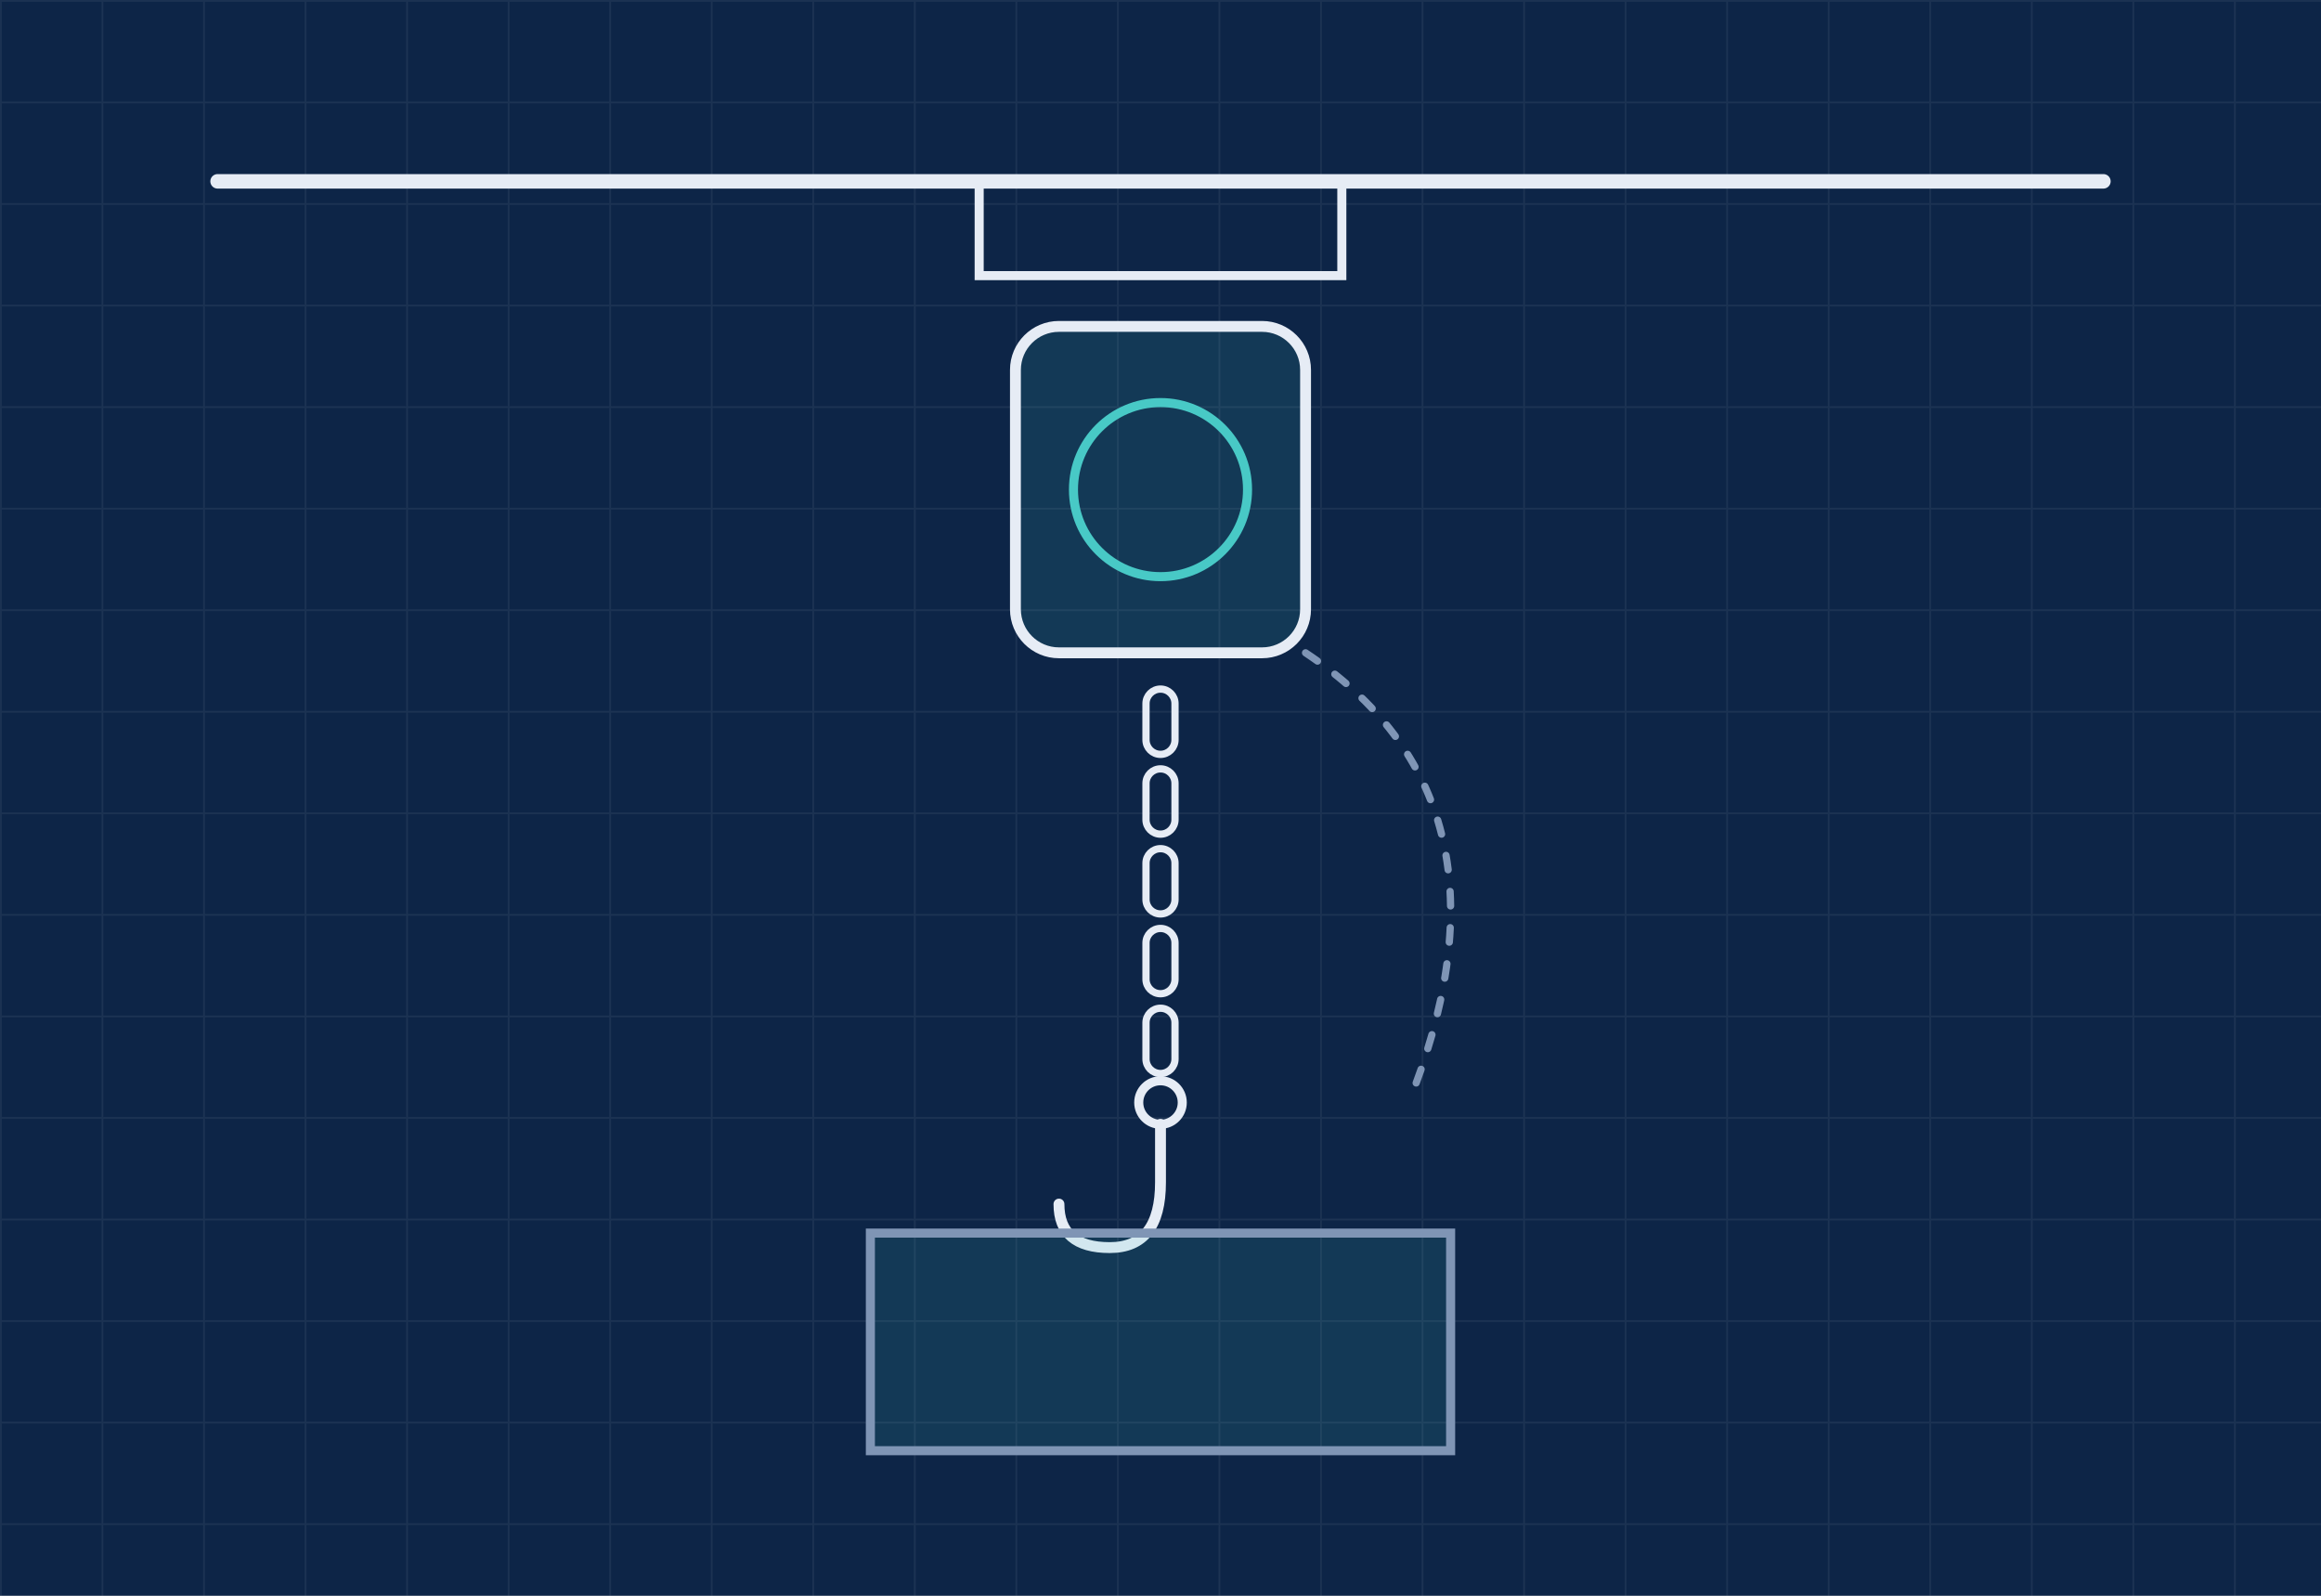
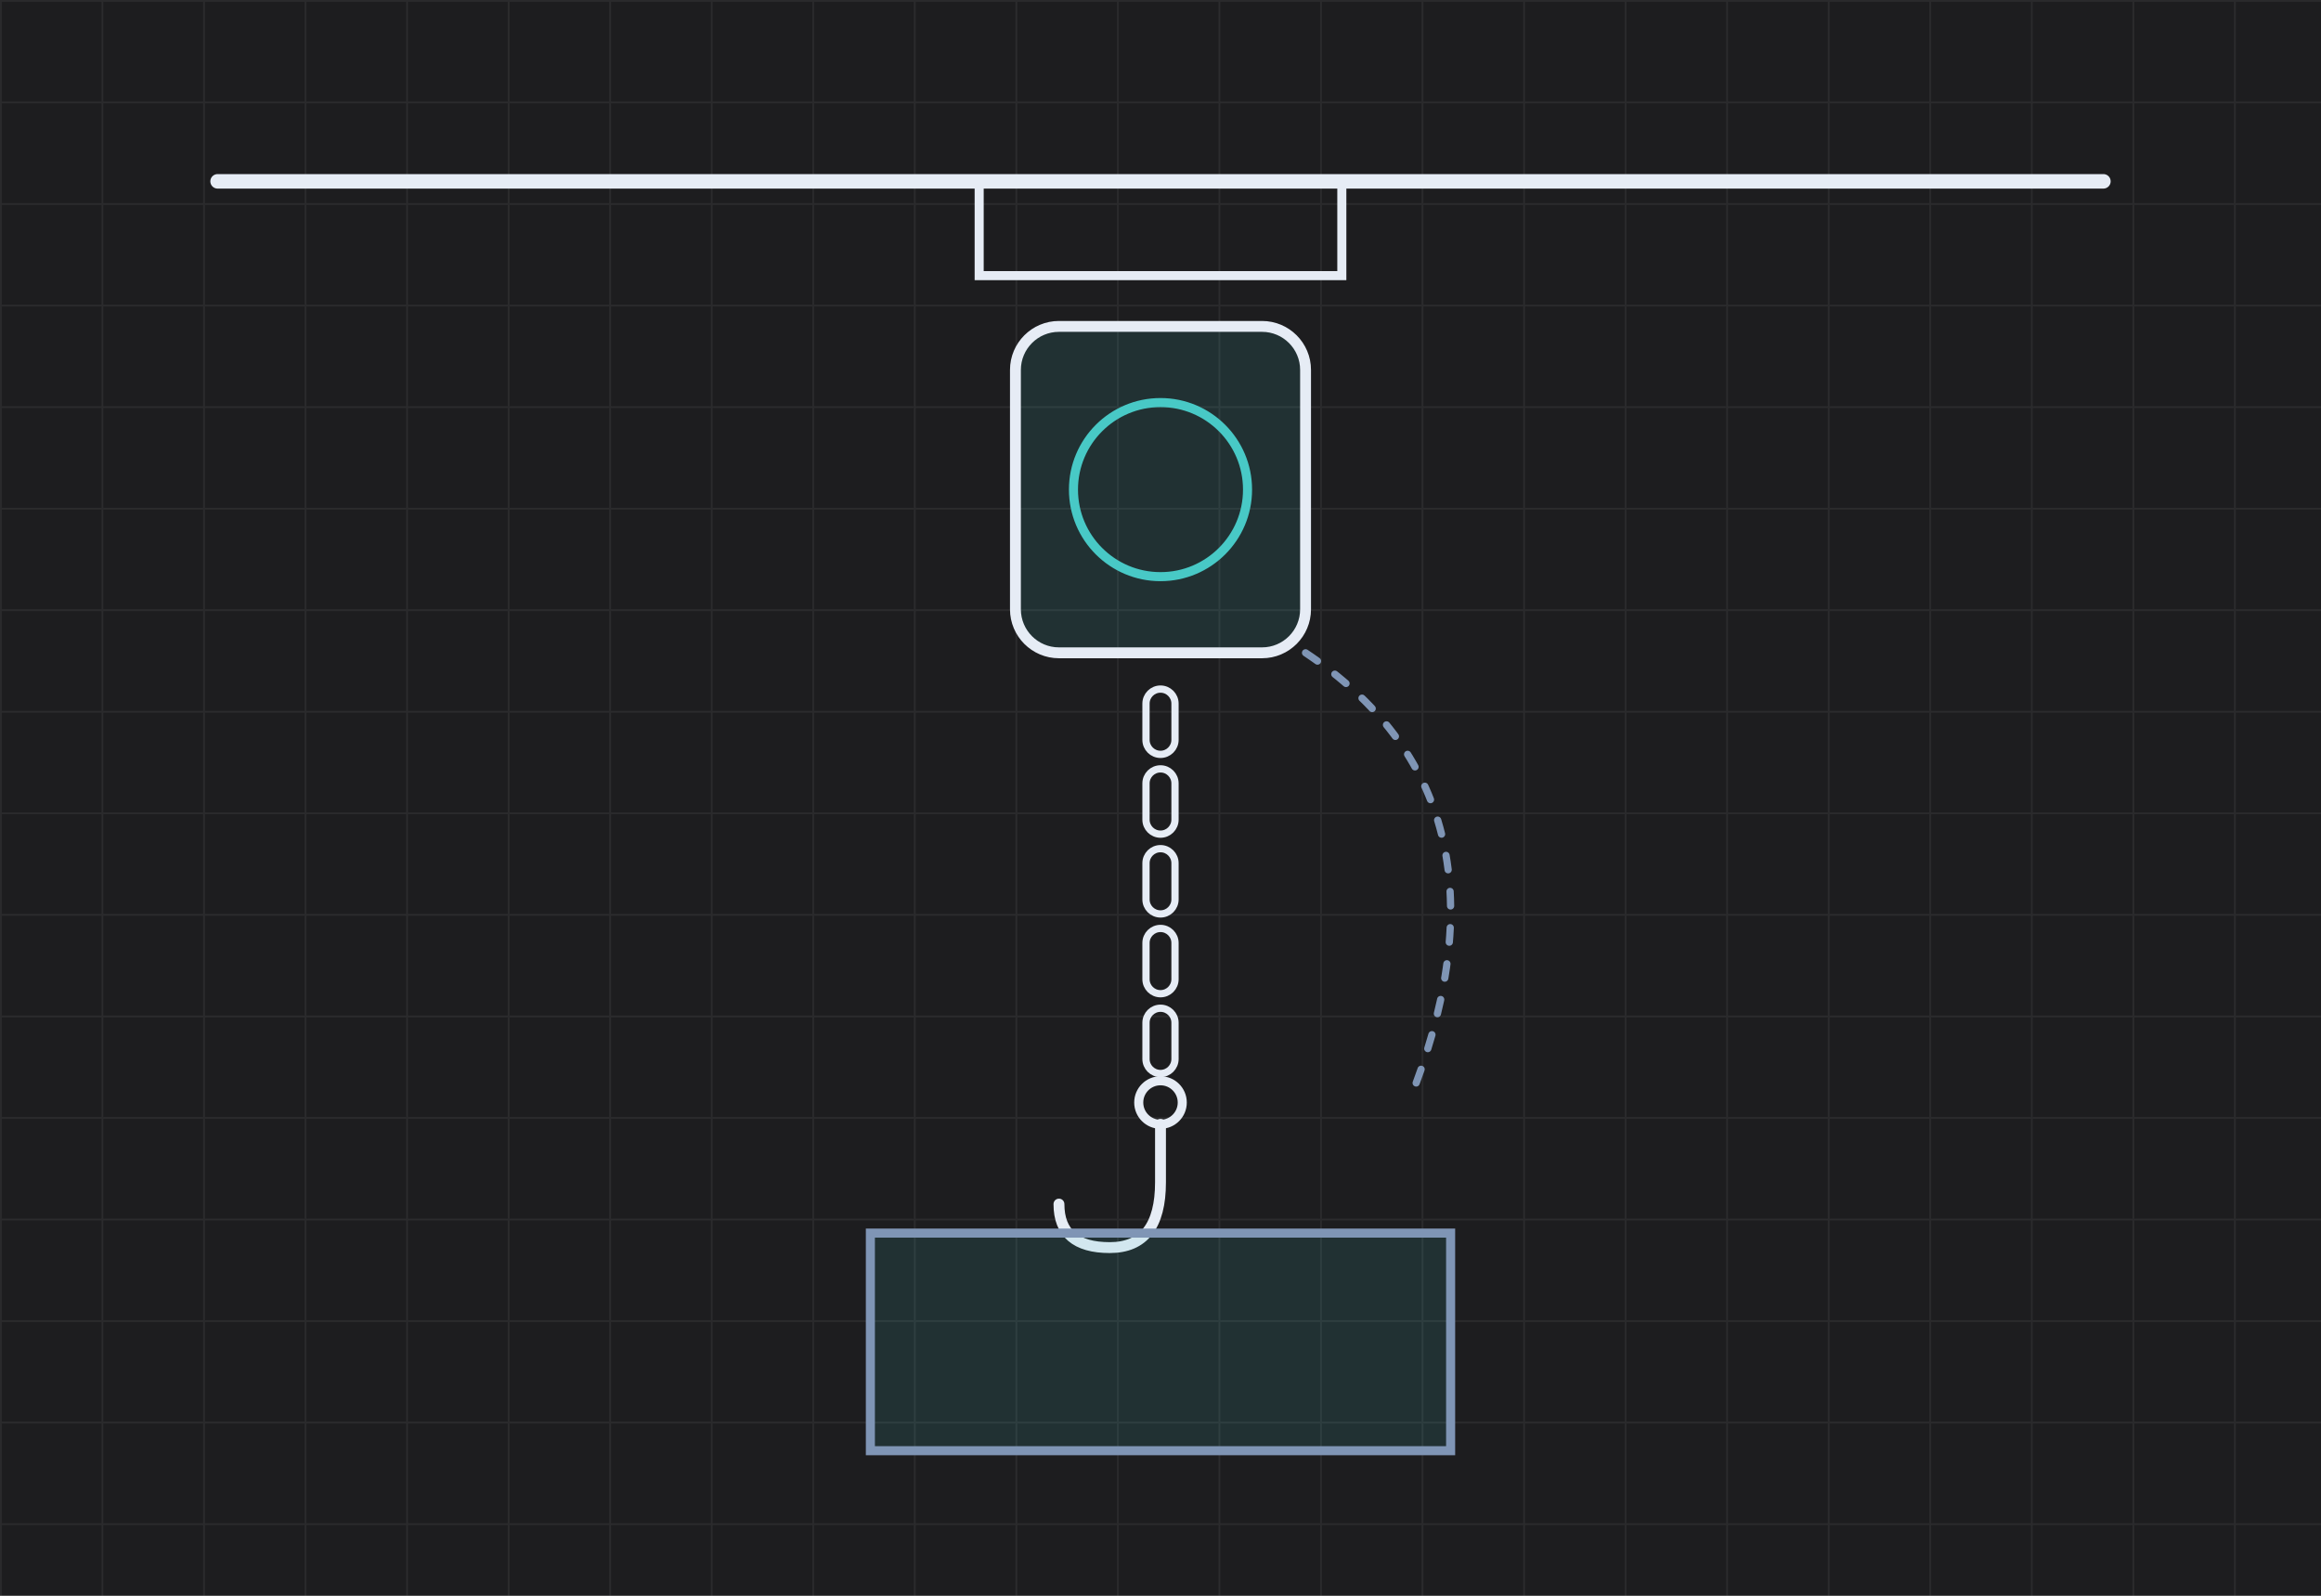
<svg xmlns="http://www.w3.org/2000/svg" viewBox="0 0 640 440" width="640" height="440" role="img" aria-label="Caraskal ve Palanga Periyodik Kontrolü: zincirli caraskal çizimi">
  <defs>
    <pattern id="g" width="28" height="28" patternUnits="userSpaceOnUse">
      <path d="M28 0H0V28" fill="none" stroke="#ffffff" stroke-opacity=".06" />
    </pattern>
  </defs>
-   <rect width="640" height="440" fill="#0d2547" />
+   <rect width="640" height="440" fill="#1d1d1f" />
  <rect width="640" height="440" fill="url(#g)" />
  <g transform="translate(0,0)">
    <line x1="60" y1="50" x2="580" y2="50" stroke="#e6ecf5" stroke-width="4" opacity="1" stroke-linecap="round" />
    <rect x="270" y="50" width="100" height="26" rx="0" stroke="#e6ecf5" stroke-width="2.5" fill="none" opacity="1" />
    <rect x="280" y="90" width="80" height="90" rx="12" stroke="#e6ecf5" stroke-width="3" fill="#48c9c61f" opacity="1" />
    <circle cx="320" cy="135" r="24" stroke="#48c9c6" stroke-width="2.5" fill="none" opacity="1" />
    <rect x="316" y="190" width="8" height="18" rx="4" stroke="#e6ecf5" stroke-width="2" fill="none" opacity="1" />
    <rect x="316" y="212" width="8" height="18" rx="4" stroke="#e6ecf5" stroke-width="2" fill="none" opacity="1" />
    <rect x="316" y="234" width="8" height="18" rx="4" stroke="#e6ecf5" stroke-width="2" fill="none" opacity="1" />
    <rect x="316" y="256" width="8" height="18" rx="4" stroke="#e6ecf5" stroke-width="2" fill="none" opacity="1" />
    <rect x="316" y="278" width="8" height="18" rx="4" stroke="#e6ecf5" stroke-width="2" fill="none" opacity="1" />
    <path d="M320 310 v16 q0 18 -14 18 q-14 0 -14 -12" stroke="#e6ecf5" stroke-width="3" fill="none" opacity="1" stroke-linecap="round" stroke-linejoin="round" />
    <circle cx="320" cy="304" r="6" stroke="#e6ecf5" stroke-width="2.5" fill="none" opacity="1" />
    <rect x="240" y="340" width="160" height="60" rx="0" stroke="#7f95b5" stroke-width="2.5" fill="#48c9c61f" opacity="1" />
    <path d="M360 180 q60 40 30 120" stroke="#7f95b5" stroke-width="2" fill="none" opacity="1" stroke-linecap="round" stroke-linejoin="round" stroke-dasharray="4 6" />
  </g>
</svg>
